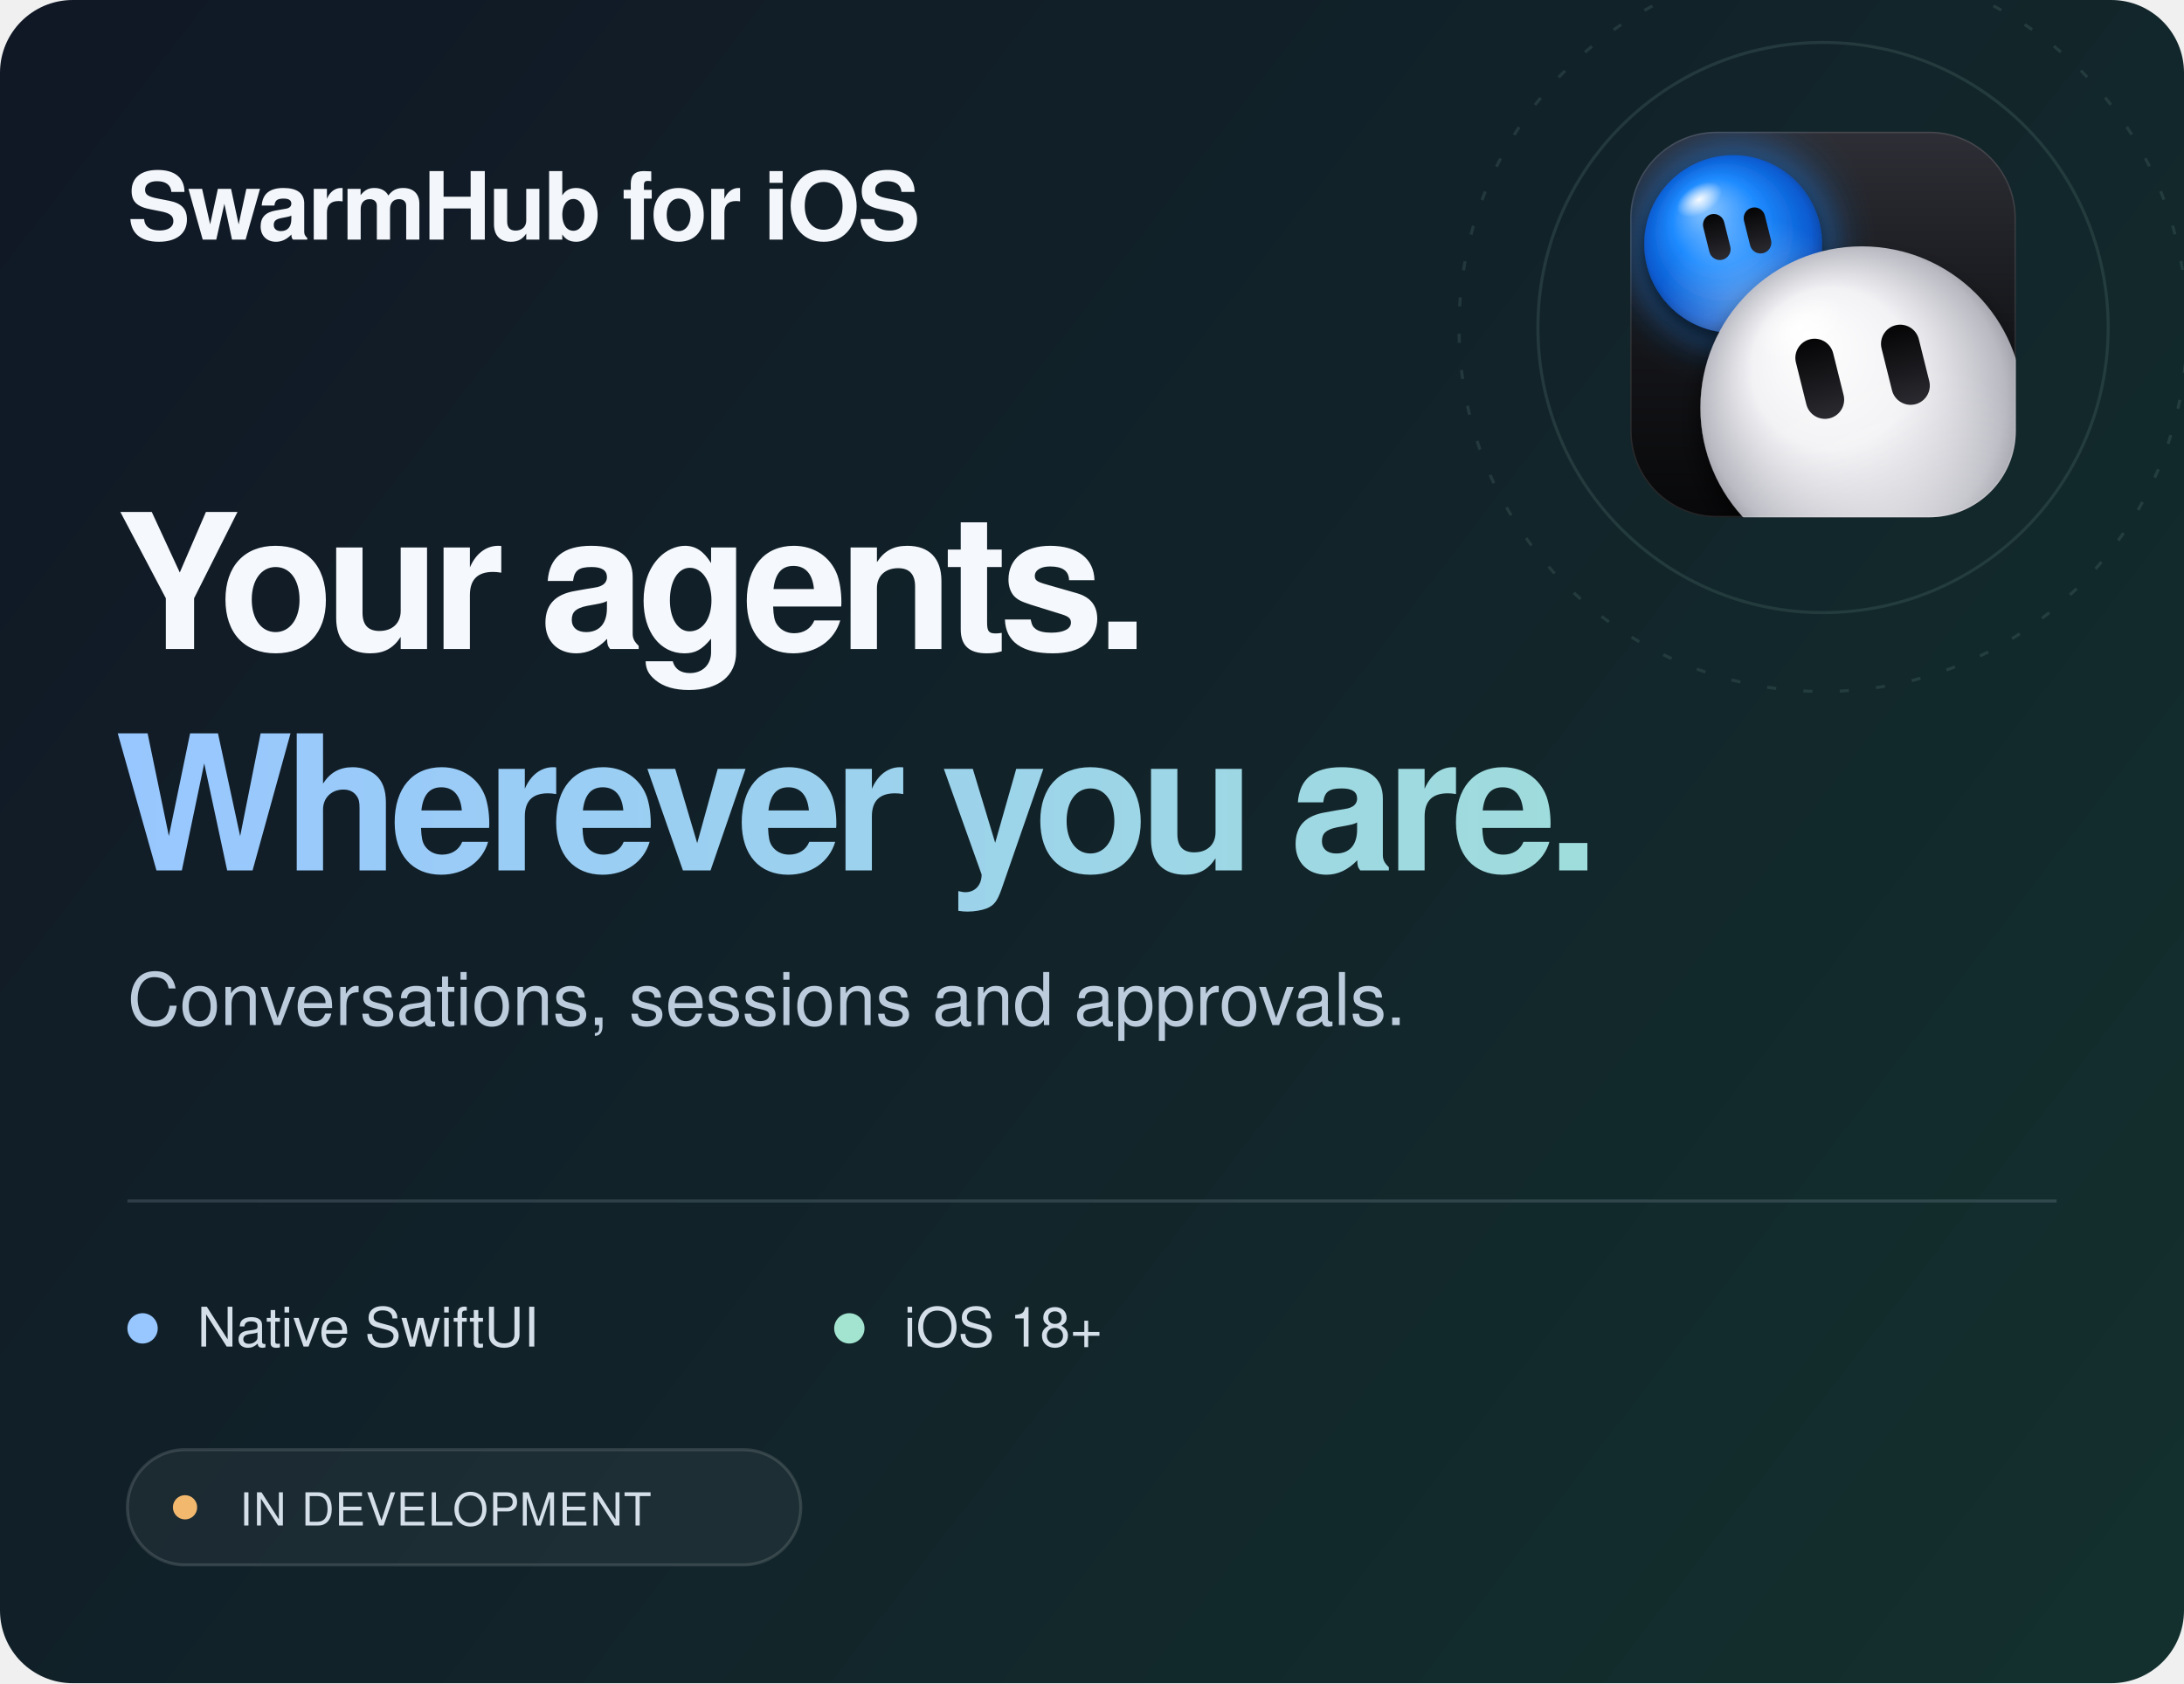
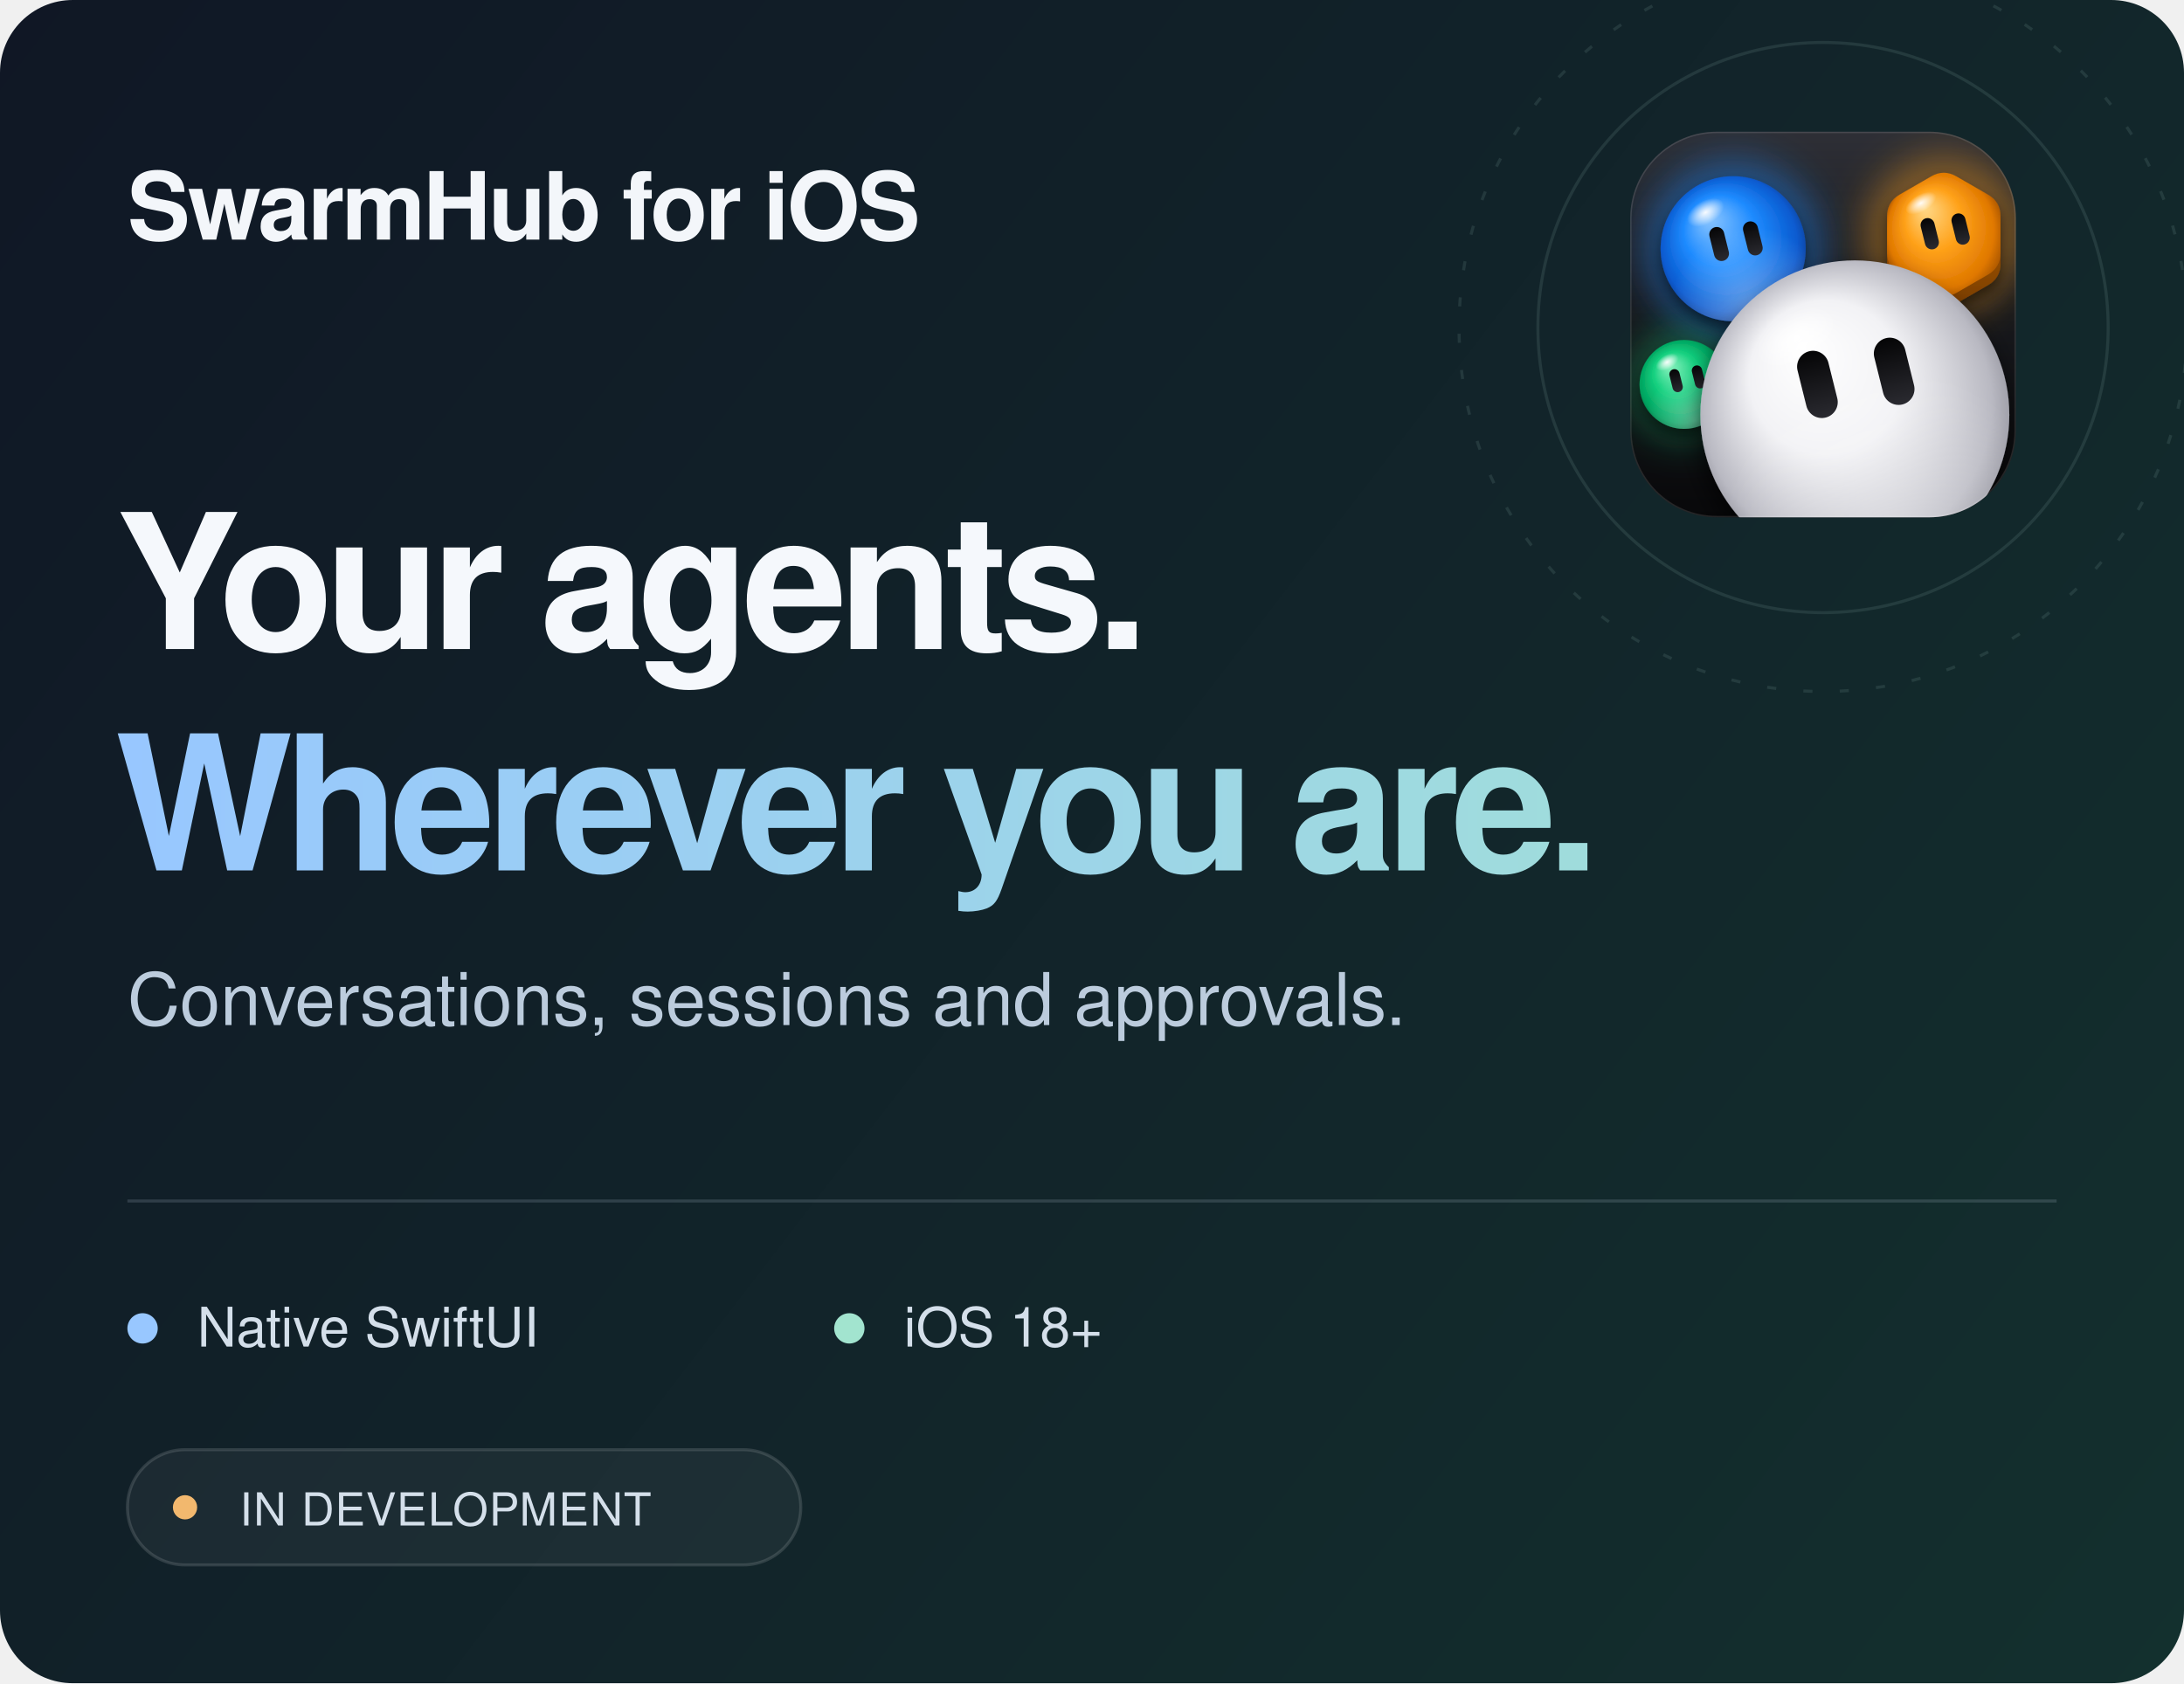
<svg xmlns="http://www.w3.org/2000/svg" width="720" height="555" viewBox="0 0 720 555" fill="none" role="img" aria-labelledby="title description">
  <defs>
    <linearGradient id="canvas" x1="0" y1="0" x2="720" y2="555" gradientUnits="userSpaceOnUse">
      <stop stop-color="#101725" />
      <stop offset="1" stop-color="#13302E" />
    </linearGradient>
    <linearGradient id="accent" x1="40" y1="0" x2="700" y2="0" gradientUnits="userSpaceOnUse">
      <stop stop-color="#98C7FF" />
      <stop offset="1" stop-color="#A2E4CF" />
    </linearGradient>
    <clipPath id="bounds">
      <rect width="720" height="555" rx="24" />
    </clipPath>
  </defs>
  <g clip-path="url(#bounds)">
    <rect width="720" height="555" fill="url(#canvas)" />
    <g stroke="#AAD6CD" stroke-opacity=".12">
      <circle cx="601" cy="108" r="94" />
      <circle cx="601" cy="108" r="120" stroke-dasharray="3 9" />
    </g>
    <svg x="522" y="28" width="158" height="158" viewBox="0 0 1024 1024">
      <defs>
        <linearGradient id="brand-bg" x1="0" y1="0" x2="0" y2="1">
          <stop offset="0" stop-color="#2E2F36" />
          <stop offset=".5" stop-color="#16171B" />
          <stop offset="1" stop-color="#08080A" />
        </linearGradient>
        <radialGradient id="brand-w" cx=".5" cy=".5" r=".55" fx=".33" fy=".28">
          <stop offset="0" stop-color="#FFFFFF" />
          <stop offset=".45" stop-color="#F2F2F5" />
          <stop offset=".85" stop-color="#B9B9C2" />
          <stop offset="1" stop-color="#8C8C96" />
        </radialGradient>
        <radialGradient id="brand-b" cx=".5" cy=".5" r=".55" fx=".33" fy=".28">
          <stop offset="0" stop-color="#8CC6FF" />
          <stop offset=".45" stop-color="#1E8BFF" />
          <stop offset=".85" stop-color="#0A5BD0" />
          <stop offset="1" stop-color="#063E94" />
        </radialGradient>
        <radialGradient id="brand-o" cx=".5" cy=".5" r=".55" fx=".33" fy=".28">
          <stop offset="0" stop-color="#FFD98A" />
          <stop offset=".45" stop-color="#FFA21A" />
          <stop offset=".85" stop-color="#E07800" />
          <stop offset="1" stop-color="#A85500" />
        </radialGradient>
        <radialGradient id="brand-g" cx=".5" cy=".5" r=".55" fx=".33" fy=".28">
          <stop offset="0" stop-color="#8BF2BF" />
          <stop offset=".45" stop-color="#14D07F" />
          <stop offset=".85" stop-color="#00A35F" />
          <stop offset="1" stop-color="#007443" />
        </radialGradient>
        <linearGradient id="brand-hexside" x1="0" y1="0" x2="0" y2="1">
          <stop offset="0" stop-color="#B85F00" />
          <stop offset="1" stop-color="#7A3E00" />
        </linearGradient>
        <linearGradient id="brand-eye" x1="0" y1="0" x2="0" y2="1">
          <stop offset="0" stop-color="#050506" />
          <stop offset="1" stop-color="#2A2A30" />
        </linearGradient>
        <radialGradient id="brand-spec" cx=".5" cy=".5" r=".5">
          <stop offset="0" stop-color="#FFFFFF" stop-opacity=".95" />
          <stop offset="1" stop-color="#FFFFFF" stop-opacity="0" />
        </radialGradient>
        <radialGradient id="brand-bounce" cx=".62" cy=".9" r=".55">
          <stop offset="0" stop-color="#FFFFFF" stop-opacity=".35" />
          <stop offset="1" stop-color="#FFFFFF" stop-opacity="0" />
        </radialGradient>
        <filter id="brand-glow" x="-60%" y="-60%" width="220%" height="220%">
          <feGaussianBlur stdDeviation="40" />
        </filter>
        <filter id="brand-sh" x="-40%" y="-40%" width="180%" height="180%">
          <feGaussianBlur in="SourceAlpha" stdDeviation="26" />
          <feOffset dy="34" result="b" />
          <feFlood flood-color="#000" flood-opacity=".7" />
          <feComposite in2="b" operator="in" />
          <feMerge>
            <feMergeNode />
            <feMergeNode in="SourceGraphic" />
          </feMerge>
        </filter>
        <filter id="brand-shs" x="-40%" y="-40%" width="180%" height="180%">
          <feGaussianBlur in="SourceAlpha" stdDeviation="14" />
          <feOffset dy="16" result="b" />
          <feFlood flood-color="#000" flood-opacity=".6" />
          <feComposite in2="b" operator="in" />
          <feMerge>
            <feMergeNode />
            <feMergeNode in="SourceGraphic" />
          </feMerge>
        </filter>
        <filter id="brand-blur8">
          <feGaussianBlur stdDeviation="8" />
        </filter>
        <clipPath id="brand-c">
          <rect x="100" y="100" width="824" height="824" rx="185" />
        </clipPath>
      </defs>
      <rect x="100" y="100" width="824" height="824" rx="185" fill="url(#brand-bg)" />
      <g clip-path="url(#brand-c)">
-         <circle cx="320" cy="340" r="220" fill="#1E8BFF" opacity=".45" filter="url(#brand-glow)" />
+         <circle cx="320" cy="350" r="190" fill="#1E8BFF" opacity=".45" filter="url(#brand-glow)" />
+         <circle cx="770" cy="320" r="170" fill="#FFA21A" opacity=".42" filter="url(#brand-glow)" />
+         <circle cx="215" cy="640" r="120" fill="#14D07F" opacity=".35" filter="url(#brand-glow)" />
        <g filter="url(#brand-shs)">
-           <circle cx="320" cy="340" r="190" fill="url(#brand-b)" />
+           <circle cx="320" cy="350" r="155" fill="url(#brand-b)" />
        </g>
-         <circle cx="320" cy="340" r="190" fill="url(#brand-bounce)" />
-         <ellipse cx="247.8" cy="245.0" rx="53.2" ry="30.4" fill="url(#brand-spec)" transform="rotate(-30 247.8 245.0)" />
-         <rect x="262.0" y="275.0" width="46" height="100" rx="23.0" fill="url(#brand-eye)" transform="rotate(-14 285 325)" />
-         <rect x="349.0" y="261.0" width="46" height="100" rx="23.0" fill="url(#brand-eye)" transform="rotate(-14 372 311)" />
+         <circle cx="320" cy="350" r="155" fill="url(#brand-bounce)" />
+         <ellipse cx="261.1" cy="272.5" rx="43.4" ry="24.8" fill="url(#brand-spec)" transform="rotate(-30 261.1 272.5)" />
+         <rect x="274.0" y="303.0" width="32" height="74" rx="16.0" fill="url(#brand-eye)" transform="rotate(-14 290 340)" />
+         <rect x="346.0" y="291.0" width="32" height="74" rx="16.0" fill="url(#brand-eye)" transform="rotate(-14 362 328)" />
+         <g filter="url(#brand-shs)">
+           <path d="M743.3 217.8Q770.0 202.4 796.7 217.8L864.6 257.0Q891.2 272.4 891.2 303.2L891.2 381.6Q891.2 412.4 864.6 427.8L796.7 467.0Q770.0 482.4 743.3 467.0L675.4 427.8Q648.8 412.4 648.8 381.6L648.8 303.2Q648.8 272.4 675.4 257.0Z" fill="url(#brand-hexside)" />
+           <path d="M743.3 195.4Q770.0 180.0 796.7 195.4L864.6 234.6Q891.2 250.0 891.2 280.8L891.2 359.2Q891.2 390.0 864.6 405.4L796.7 444.6Q770.0 460.0 743.3 444.6L675.4 405.4Q648.8 390.0 648.8 359.2L648.8 280.8Q648.8 250.0 675.4 234.6Z" fill="url(#brand-o)" />
+         </g>
+         <ellipse cx="721.0" cy="252.8" rx="36.4" ry="18.2" fill="url(#brand-spec)" transform="rotate(-30 721.0 252.8)" />
+         <rect x="725.0" y="284.0" width="30" height="68" rx="15.0" fill="url(#brand-eye)" transform="rotate(-14 740 318)" />
+         <rect x="791.0" y="274.0" width="30" height="68" rx="15.0" fill="url(#brand-eye)" transform="rotate(-14 806 308)" />
+         <g filter="url(#brand-shs)">
+           <circle cx="215" cy="640" r="95" fill="url(#brand-g)" />
+         </g>
+         <circle cx="215" cy="640" r="95" fill="url(#brand-bounce)" />
+         <ellipse cx="178.9" cy="592.5" rx="26.6" ry="15.2" fill="url(#brand-spec)" transform="rotate(-30 178.9 592.5)" />
+         <rect x="187.0" y="607.0" width="22" height="50" rx="11.0" fill="url(#brand-eye)" transform="rotate(-14 198 632)" />
+         <rect x="235.0" y="599.0" width="22" height="50" rx="11.0" fill="url(#brand-eye)" transform="rotate(-14 246 624)" />
        <g filter="url(#brand-sh)">
-           <circle cx="595" cy="690" r="345" fill="url(#brand-w)" />
+           <circle cx="580" cy="705" r="330" fill="url(#brand-w)" />
        </g>
-         <circle cx="595" cy="690" r="345" fill="url(#brand-bounce)" />
-         <ellipse cx="463.9" cy="517.5" rx="96.6" ry="55.2" fill="url(#brand-spec)" transform="rotate(-30 463.9 517.5)" />
-         <rect x="464.0" y="541.0" width="82" height="174" rx="41.0" fill="url(#brand-eye)" transform="rotate(-14 505 628)" />
-         <rect x="647.0" y="511.0" width="82" height="174" rx="41.0" fill="url(#brand-eye)" transform="rotate(-14 688 598)" />
+         <circle cx="580" cy="705" r="330" fill="url(#brand-bounce)" />
+         <ellipse cx="454.6" cy="540.0" rx="92.4" ry="52.8" fill="url(#brand-spec)" transform="rotate(-30 454.6 540.0)" />
+         <rect x="466.0" y="567.0" width="68" height="146" rx="34.0" fill="url(#brand-eye)" transform="rotate(-14 500 640)" />
+         <rect x="630.0" y="539.0" width="68" height="146" rx="34.0" fill="url(#brand-eye)" transform="rotate(-14 664 612)" />
      </g>
      <rect x="101.5" y="101.5" width="821" height="821" rx="183.5" fill="none" stroke="#FFFFFF" stroke-opacity=".12" stroke-width="3" />
    </svg>
    <g font-family="-apple-system, BlinkMacSystemFont, 'Segoe UI', Helvetica, Arial, sans-serif">
      <text x="42" y="79" fill="#F3F6FA" font-size="31" font-weight="600" letter-spacing="-.8">SwarmHub for iOS</text>
      <text x="38" y="214" fill="#F5F8FC" font-size="62" font-weight="650" letter-spacing="-2.8">Your agents.</text>
      <text x="38" y="287" fill="url(#accent)" font-size="62" font-weight="650" letter-spacing="-2.8">Wherever you are.</text>
      <text x="42" y="338" fill="#BCCCDD" font-size="24">Conversations, sessions and approvals.</text>
      <path d="M42 396H678" stroke="#D0DFEF" stroke-opacity=".16" />
      <circle cx="47" cy="438" r="5" fill="#98C7FF" />
      <text x="65" y="444" fill="#D4DFEA" font-size="18">Native SwiftUI</text>
      <circle cx="280" cy="438" r="5" fill="#A2E4CF" />
      <text x="298" y="444" fill="#D4DFEA" font-size="18">iOS 18+</text>
      <rect x="42" y="478" width="222" height="38" rx="19" fill="#FFFFFF" fill-opacity=".05" stroke="#FFFFFF" stroke-opacity=".13" />
      <circle cx="61" cy="497" r="4" fill="#F2B86E" />
      <text x="79" y="503" fill="#D4DFEA" font-size="15" letter-spacing=".4">IN DEVELOPMENT</text>
    </g>
  </g>
</svg>
